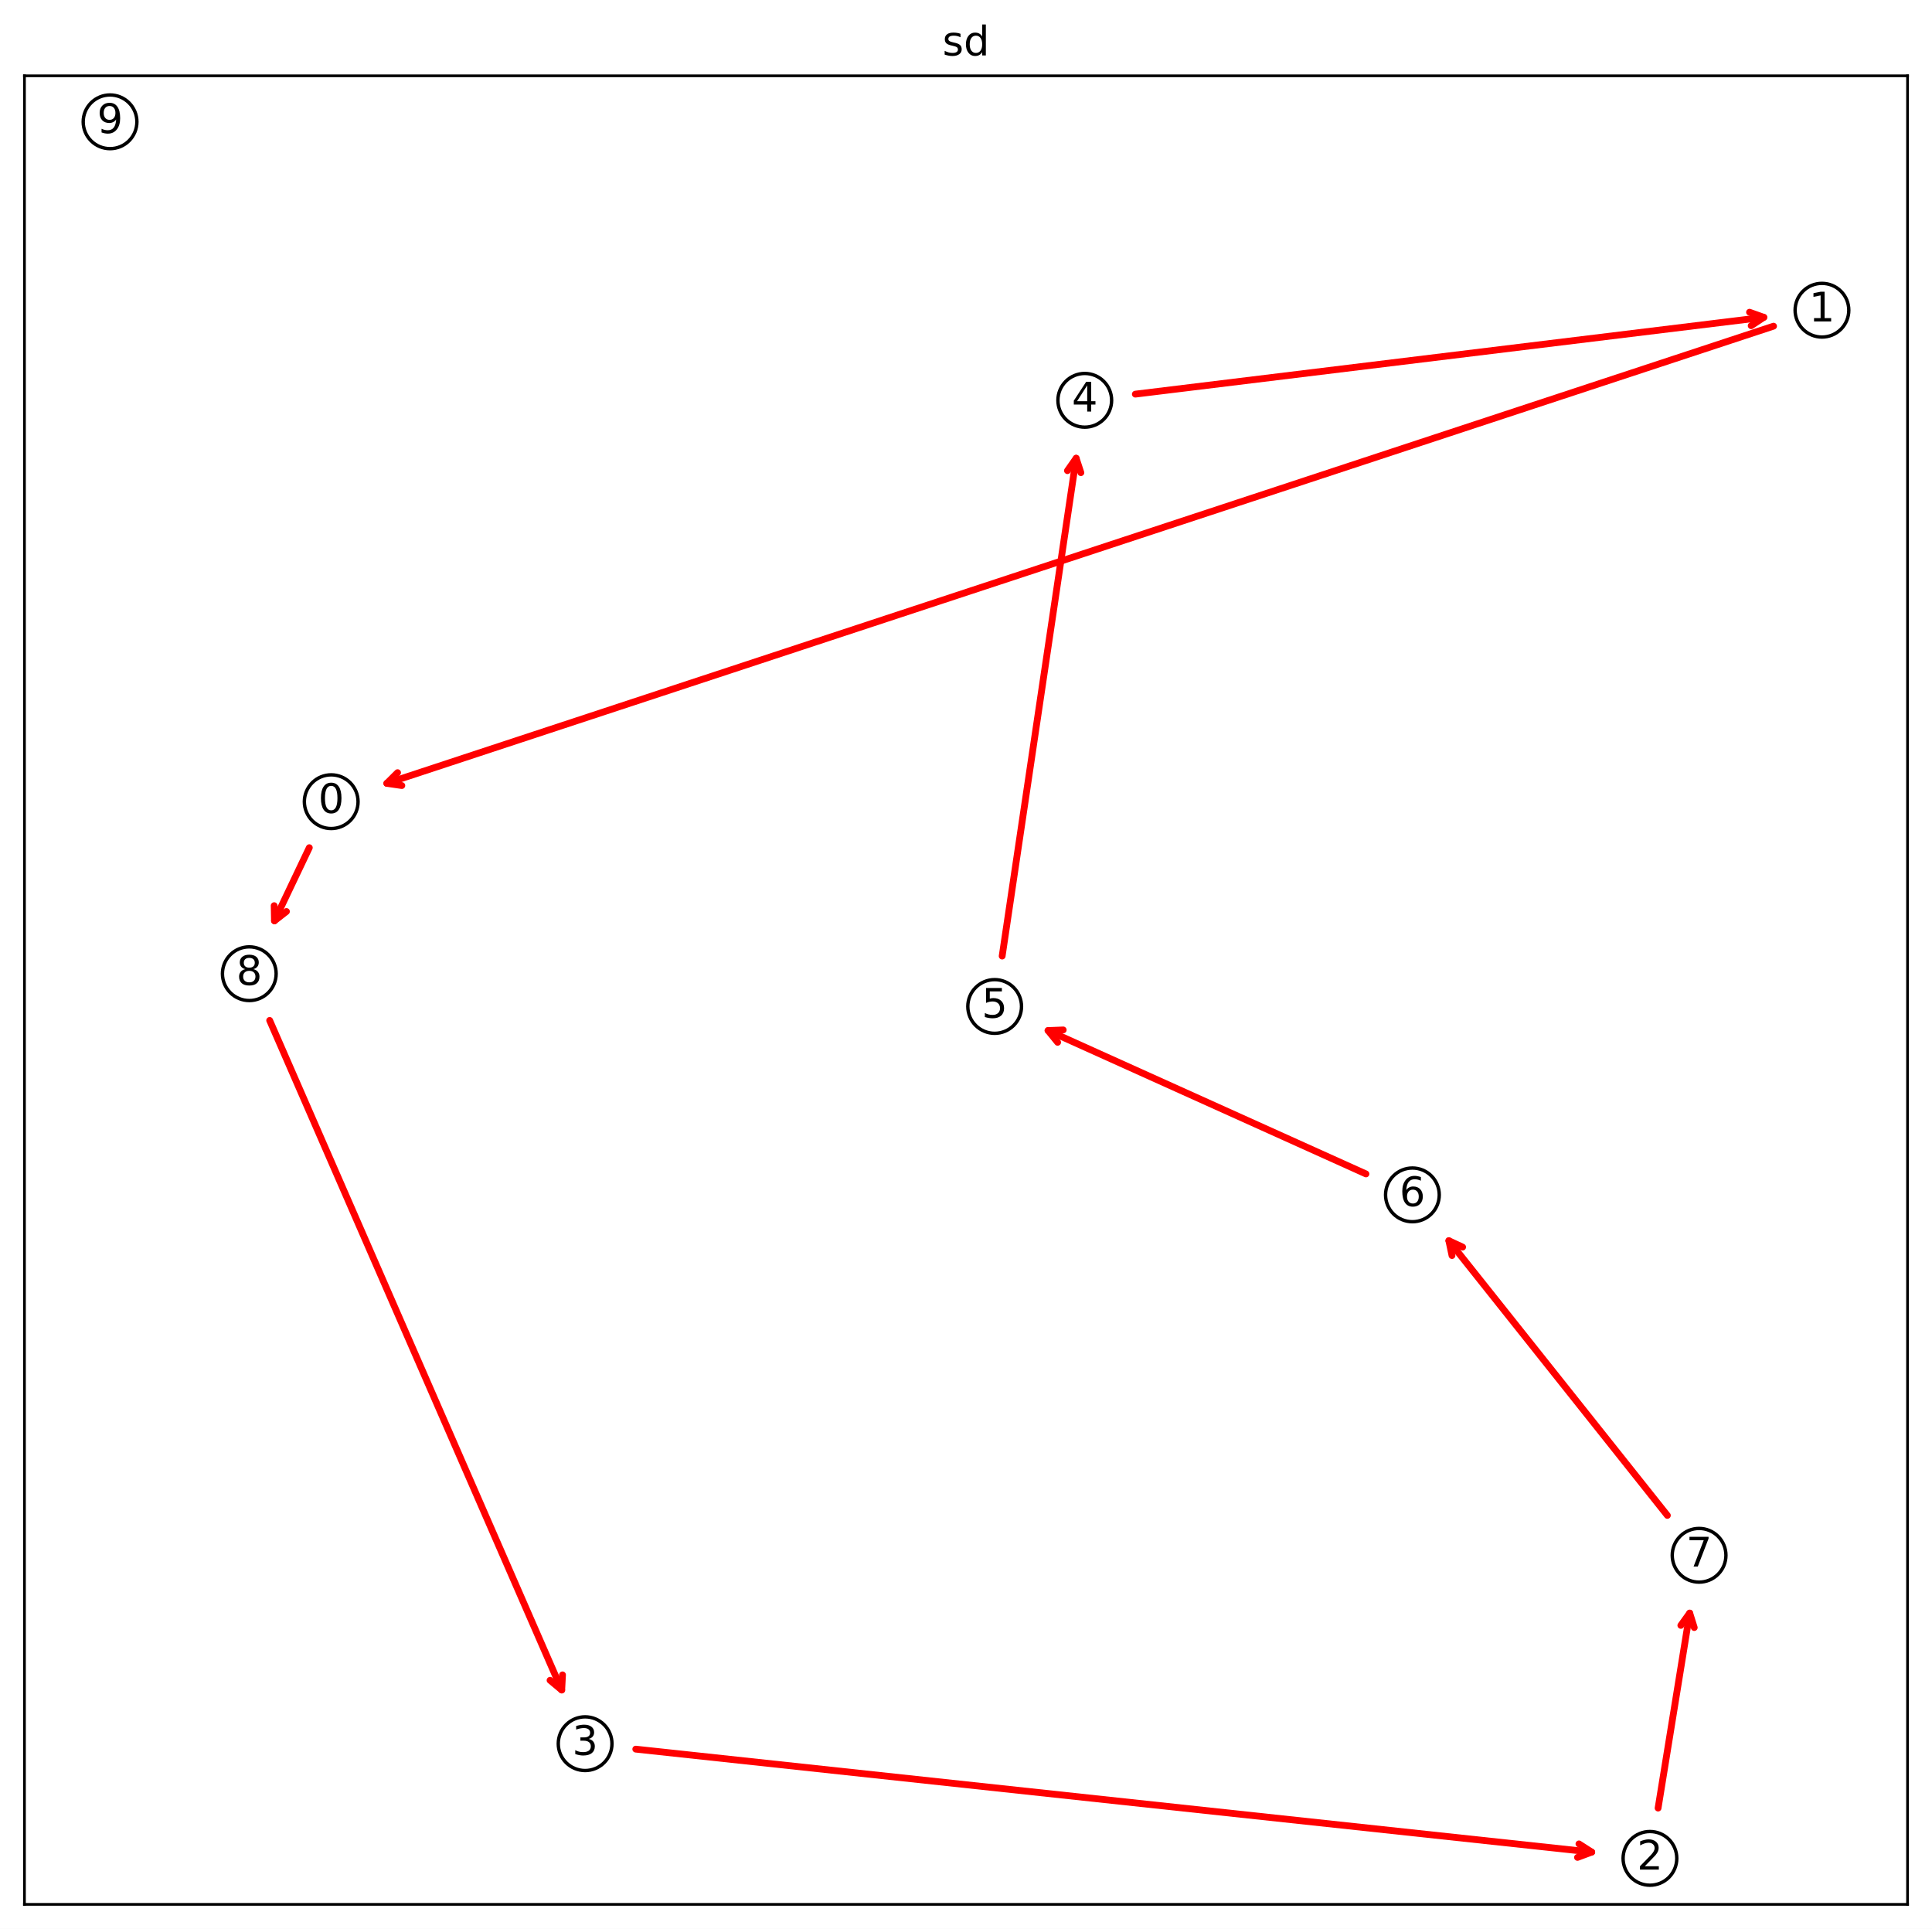
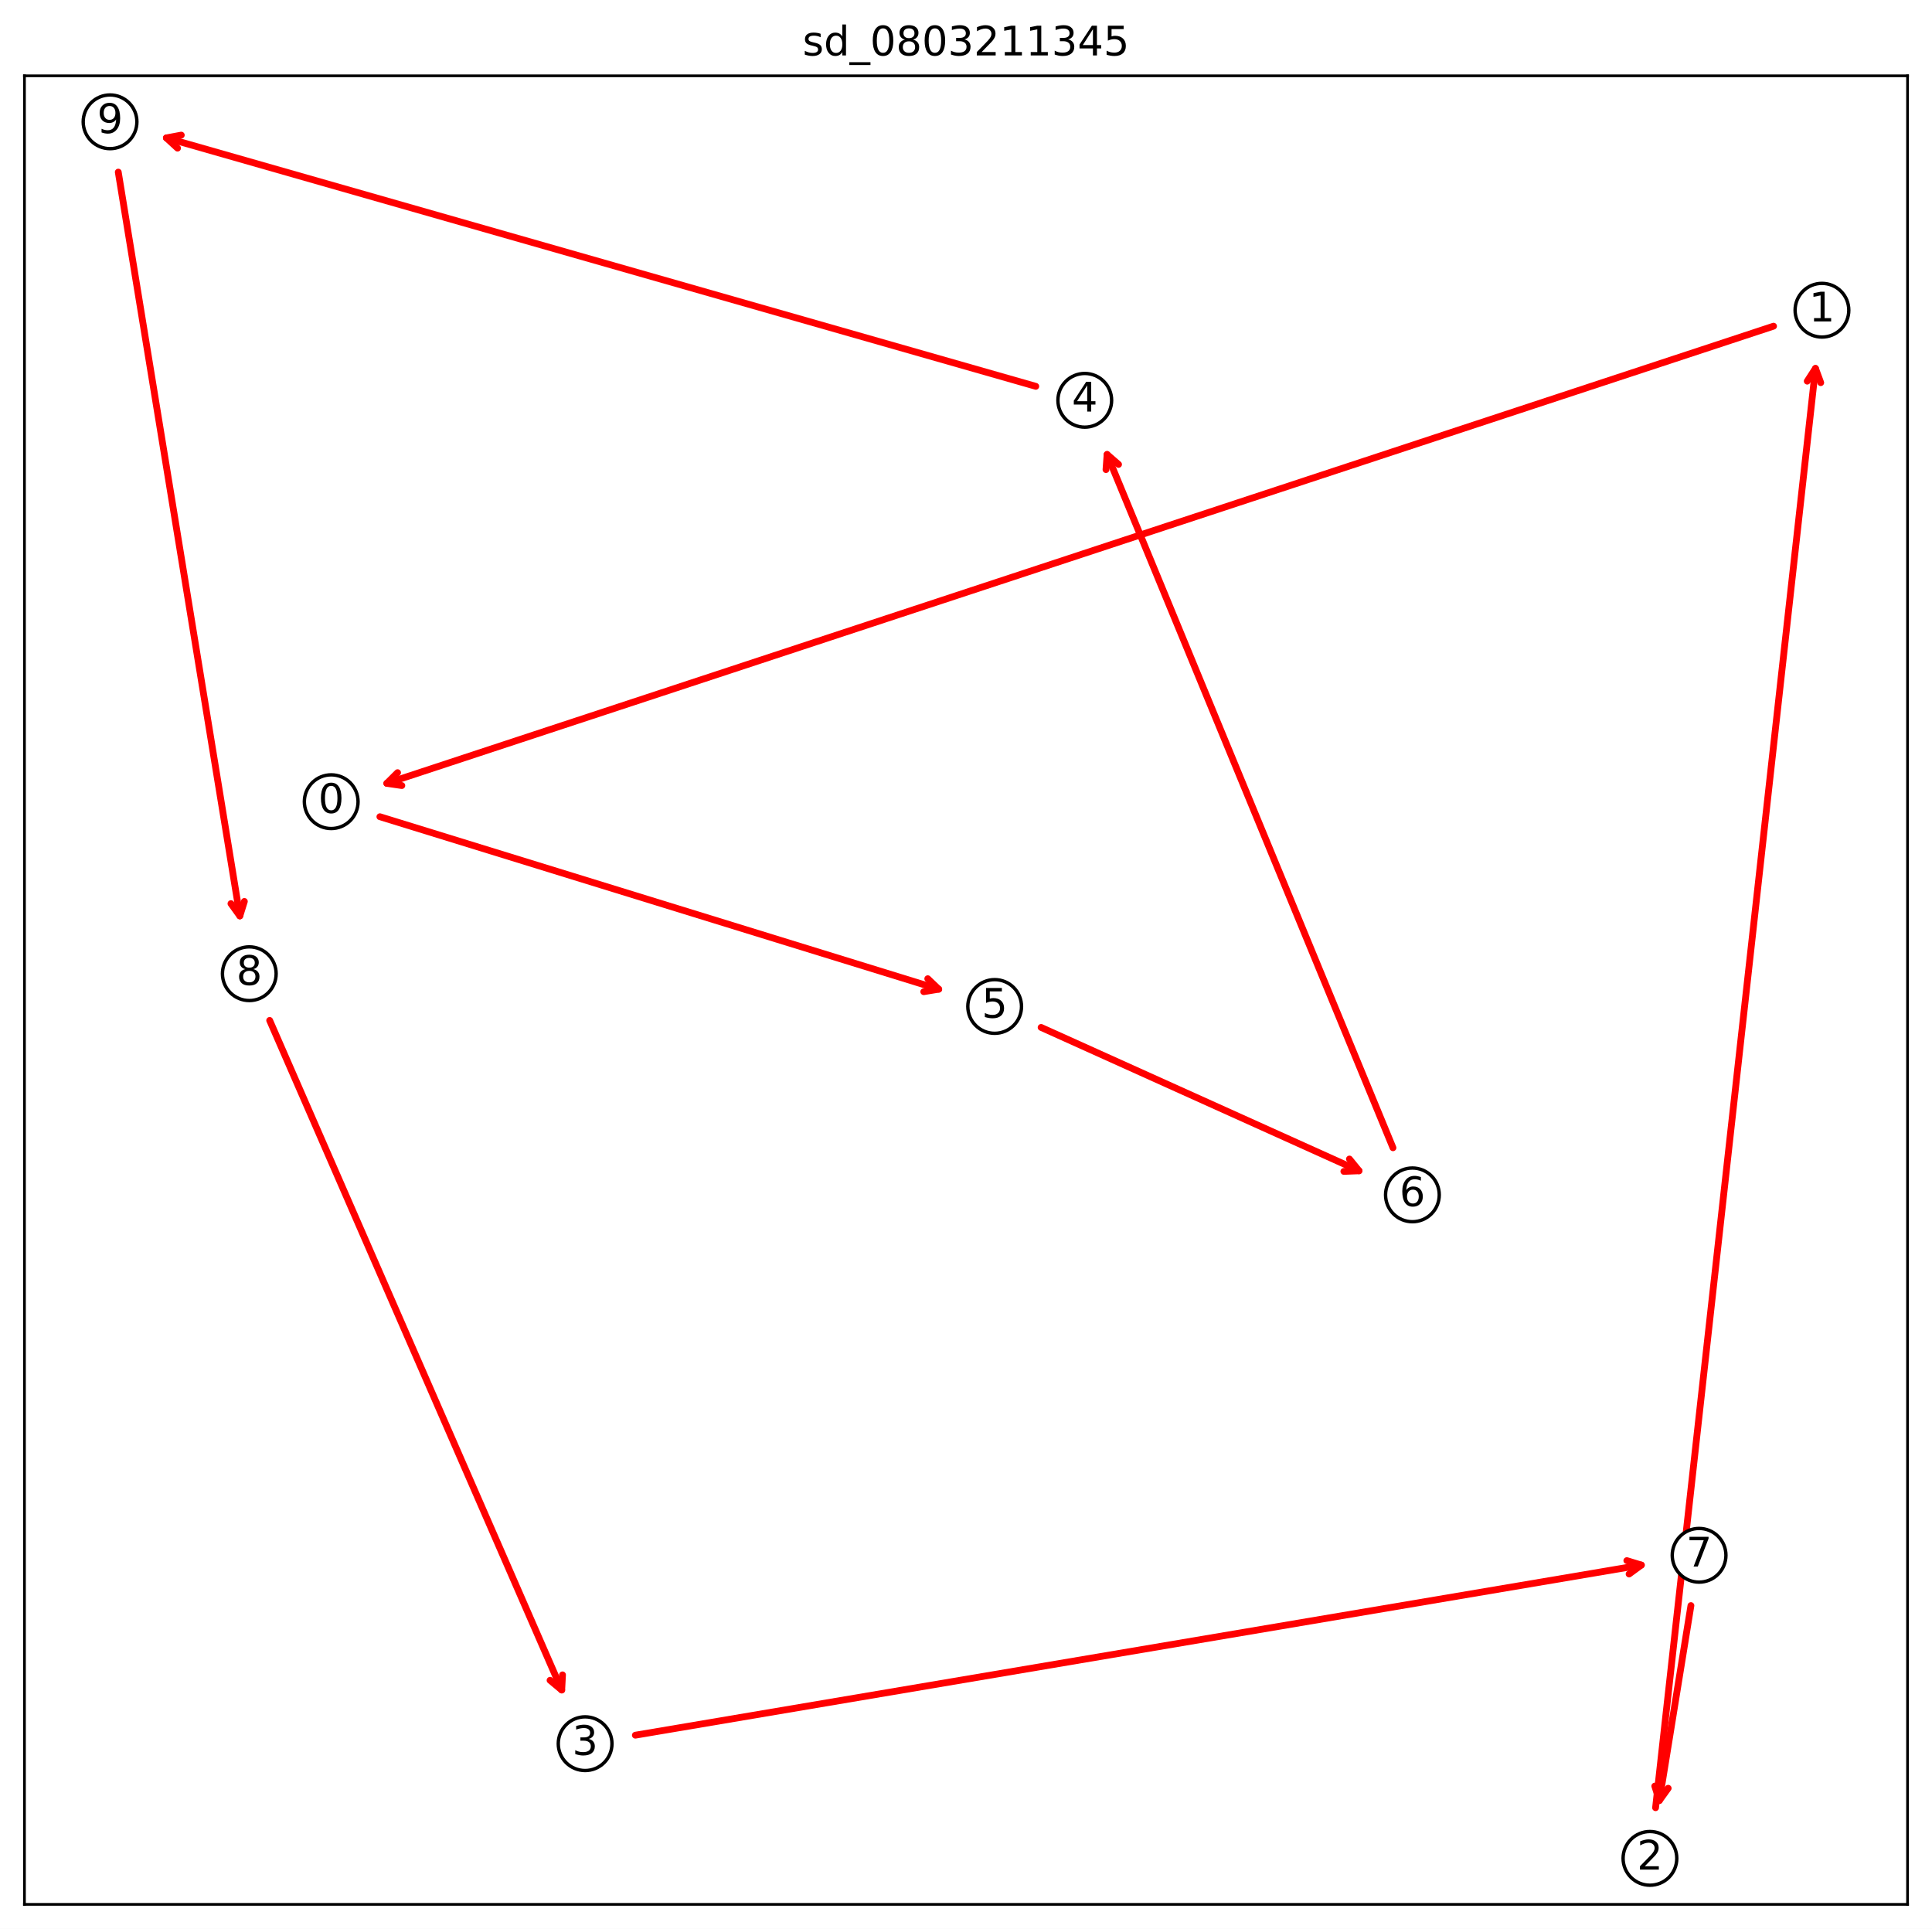
<svg xmlns="http://www.w3.org/2000/svg" xmlns:xlink="http://www.w3.org/1999/xlink" width="568.8pt" height="567.838pt" viewBox="0 0 568.8 567.838" version="1.1">
  <defs>
    <style type="text/css">*{stroke-linejoin: round; stroke-linecap: butt}</style>
  </defs>
  <g id="figure_1">
    <g id="patch_1">
      <path d="M 0 567.838  L 568.8 567.838  L 568.8 0  L 0 0  z " style="fill: #ffffff" />
    </g>
    <g id="axes_1">
      <g id="patch_2">
        <path d="M 7.2 560.638  L 561.6 560.638  L 561.6 22.318  L 7.2 22.318  z " style="fill: #ffffff" />
      </g>
      <g id="matplotlib.axis_1" />
      <g id="matplotlib.axis_2" />
      <g id="patch_3">
-         <path d="M 91.062 249.555  Q 85.453 261.333 80.806 271.093  " style="fill: none; stroke: #ff0000; stroke-width: 2; stroke-linecap: round" />
-         <path d="M 84.331 268.341  L 80.806 271.093  L 80.72 266.622  " style="fill: none; stroke: #ff0000; stroke-width: 2; stroke-linecap: round" />
+         <path d="M 111.843 240.438  Q 195.176 266.158 276.373 291.219  " style="fill: none; stroke: #ff0000; stroke-width: 2; stroke-linecap: round" />
+         <path d="M 273.14 288.128  L 276.373 291.219  L 271.961 291.95  " style="fill: none; stroke: #ff0000; stroke-width: 2; stroke-linecap: round" />
      </g>
      <g id="patch_4">
+         <path d="M 306.513 302.467  Q 354.332 324.033 400.113 344.679  " style="fill: none; stroke: #ff0000; stroke-width: 2; stroke-linecap: round" />
+         <path d="M 397.289 341.212  L 400.113 344.679  L 395.645 344.858  " style="fill: none; stroke: #ff0000; stroke-width: 2; stroke-linecap: round" />
+       </g>
+       <g id="patch_5">
+         <path d="M 410.108 337.899  Q 367.597 234.81 325.939 133.789  " style="fill: none; stroke: #ff0000; stroke-width: 2; stroke-linecap: round" />
+         <path d="M 325.615 138.249  L 325.939 133.789  L 329.313 136.724  " style="fill: none; stroke: #ff0000; stroke-width: 2; stroke-linecap: round" />
+       </g>
+       <g id="patch_6">
+         <path d="M 304.947 113.732  Q 175.887 76.857 48.977 40.597  " style="fill: none; stroke: #ff0000; stroke-width: 2; stroke-linecap: round" />
+         <path d="M 52.273 43.619  L 48.977 40.597  L 53.372 39.773  " style="fill: none; stroke: #ff0000; stroke-width: 2; stroke-linecap: round" />
+       </g>
+       <g id="patch_7">
+         <path d="M 34.82 50.667  Q 52.898 161.259 70.615 269.645  " style="fill: none; stroke: #ff0000; stroke-width: 2; stroke-linecap: round" />
+         <path d="M 71.943 265.375  L 70.615 269.645  L 67.996 266.02  " style="fill: none; stroke: #ff0000; stroke-width: 2; stroke-linecap: round" />
+       </g>
+       <g id="patch_8">
        <path d="M 79.392 300.404  Q 122.831 399.996 165.376 497.538  " style="fill: none; stroke: #ff0000; stroke-width: 2; stroke-linecap: round" />
        <path d="M 165.61 493.072  L 165.376 497.538  L 161.944 494.671  " style="fill: none; stroke: #ff0000; stroke-width: 2; stroke-linecap: round" />
      </g>
-       <g id="patch_5">
-         <path d="M 187.176 514.94  Q 329.012 530.215 468.624 545.25  " style="fill: none; stroke: #ff0000; stroke-width: 2; stroke-linecap: round" />
-         <path d="M 464.861 542.833  L 468.624 545.25  L 464.433 546.81  " style="fill: none; stroke: #ff0000; stroke-width: 2; stroke-linecap: round" />
-       </g>
-       <g id="patch_6">
-         <path d="M 488.16 532.291  Q 492.993 502.482 497.469 474.881  " style="fill: none; stroke: #ff0000; stroke-width: 2; stroke-linecap: round" />
-         <path d="M 494.855 478.509  L 497.469 474.881  L 498.803 479.149  " style="fill: none; stroke: #ff0000; stroke-width: 2; stroke-linecap: round" />
-       </g>
-       <g id="patch_7">
-         <path d="M 490.891 446.132  Q 458.028 404.819 426.557 365.256  " style="fill: none; stroke: #ff0000; stroke-width: 2; stroke-linecap: round" />
-         <path d="M 427.482 369.632  L 426.557 365.256  L 430.613 367.142  " style="fill: none; stroke: #ff0000; stroke-width: 2; stroke-linecap: round" />
-       </g>
-       <g id="patch_8">
-         <path d="M 402.153 345.599  Q 354.334 324.033 308.553 303.387  " style="fill: none; stroke: #ff0000; stroke-width: 2; stroke-linecap: round" />
-         <path d="M 311.377 306.855  L 308.553 303.387  L 313.021 303.208  " style="fill: none; stroke: #ff0000; stroke-width: 2; stroke-linecap: round" />
-       </g>
      <g id="patch_9">
-         <path d="M 295.046 281.464  Q 306.103 207.076 316.832 134.9  " style="fill: none; stroke: #ff0000; stroke-width: 2; stroke-linecap: round" />
-         <path d="M 314.266 138.562  L 316.832 134.9  L 318.222 139.151  " style="fill: none; stroke: #ff0000; stroke-width: 2; stroke-linecap: round" />
+         <path d="M 187.056 510.833  Q 336.247 485.602 483.233 460.745  " style="fill: none; stroke: #ff0000; stroke-width: 2; stroke-linecap: round" />
+         <path d="M 478.956 459.44  L 483.233 460.745  L 479.623 463.384  " style="fill: none; stroke: #ff0000; stroke-width: 2; stroke-linecap: round" />
      </g>
      <g id="patch_10">
-         <path d="M 334.252 116.032  Q 427.882 104.588 519.291 93.416  " style="fill: none; stroke: #ff0000; stroke-width: 2; stroke-linecap: round" />
-         <path d="M 515.078 91.916  L 519.291 93.416  L 515.564 95.887  " style="fill: none; stroke: #ff0000; stroke-width: 2; stroke-linecap: round" />
+         <path d="M 497.827 472.675  Q 492.993 502.484 488.517 530.085  " style="fill: none; stroke: #ff0000; stroke-width: 2; stroke-linecap: round" />
+         <path d="M 491.132 526.457  L 488.517 530.085  L 487.183 525.816  " style="fill: none; stroke: #ff0000; stroke-width: 2; stroke-linecap: round" />
      </g>
      <g id="patch_11">
+         <path d="M 487.415 532.188  Q 511.079 319.212 534.496 108.458  " style="fill: none; stroke: #ff0000; stroke-width: 2; stroke-linecap: round" />
+         <path d="M 532.067 112.213  L 534.496 108.458  L 536.042 112.654  " style="fill: none; stroke: #ff0000; stroke-width: 2; stroke-linecap: round" />
+       </g>
+       <g id="patch_12">
        <path d="M 522.152 96.022  Q 316.954 163.67 113.879 230.618  " style="fill: none; stroke: #ff0000; stroke-width: 2; stroke-linecap: round" />
        <path d="M 118.304 231.265  L 113.879 230.618  L 117.052 227.466  " style="fill: none; stroke: #ff0000; stroke-width: 2; stroke-linecap: round" />
      </g>
-       <g id="patch_12">
+       <g id="patch_13">
        <path d="M 7.2 560.638  L 7.2 22.318  " style="fill: none; stroke: #000000; stroke-width: 0.8; stroke-linejoin: miter; stroke-linecap: square" />
      </g>
-       <g id="patch_13">
+       <g id="patch_14">
        <path d="M 561.6 560.638  L 561.6 22.318  " style="fill: none; stroke: #000000; stroke-width: 0.8; stroke-linejoin: miter; stroke-linecap: square" />
      </g>
-       <g id="patch_14">
+       <g id="patch_15">
        <path d="M 7.2 560.638  L 561.6 560.638  " style="fill: none; stroke: #000000; stroke-width: 0.8; stroke-linejoin: miter; stroke-linecap: square" />
      </g>
-       <g id="patch_15">
+       <g id="patch_16">
        <path d="M 7.2 22.318  L 561.6 22.318  " style="fill: none; stroke: #000000; stroke-width: 0.8; stroke-linejoin: miter; stroke-linecap: square" />
      </g>
      <g id="PathCollection_1">
        <defs>
-           <path id="m304e640a51" d="M 0 7.906  C 2.097 7.906 4.108 7.073 5.59 5.59  C 7.073 4.108 7.906 2.097 7.906 0  C 7.906 -2.097 7.073 -4.108 5.59 -5.59  C 4.108 -7.073 2.097 -7.906 0 -7.906  C -2.097 -7.906 -4.108 -7.073 -5.59 -5.59  C -7.073 -4.108 -7.906 -2.097 -7.906 0  C -7.906 2.097 -7.073 4.108 -5.59 5.59  C -4.108 7.073 -2.097 7.906 0 7.906  z " style="stroke: #000000" />
+           <path id="mdb6340481f" d="M 0 7.906  C 2.097 7.906 4.108 7.073 5.59 5.59  C 7.073 4.108 7.906 2.097 7.906 0  C 7.906 -2.097 7.073 -4.108 5.59 -5.59  C 4.108 -7.073 2.097 -7.906 0 -7.906  C -2.097 -7.906 -4.108 -7.073 -5.59 -5.59  C -7.073 -4.108 -7.906 -2.097 -7.906 0  C -7.906 2.097 -7.073 4.108 -5.59 5.59  C -4.108 7.073 -2.097 7.906 0 7.906  z " style="stroke: #000000" />
        </defs>
-         <g clip-path="url(#p62810bb80d)">
-           <use xlink:href="#m304e640a51" x="97.51" y="236.014" style="fill: #ffffff; stroke: #000000" />
-           <use xlink:href="#m304e640a51" x="536.4" y="91.325" style="fill: #ffffff; stroke: #000000" />
-           <use xlink:href="#m304e640a51" x="485.759" y="547.095" style="fill: #ffffff; stroke: #000000" />
-           <use xlink:href="#m304e640a51" x="172.266" y="513.335" style="fill: #ffffff; stroke: #000000" />
-           <use xlink:href="#m304e640a51" x="319.367" y="117.851" style="fill: #ffffff; stroke: #000000" />
-           <use xlink:href="#m304e640a51" x="292.84" y="296.301" style="fill: #ffffff; stroke: #000000" />
-           <use xlink:href="#m304e640a51" x="415.826" y="351.765" style="fill: #ffffff; stroke: #000000" />
-           <use xlink:href="#m304e640a51" x="500.228" y="457.87" style="fill: #ffffff; stroke: #000000" />
-           <use xlink:href="#m304e640a51" x="73.395" y="286.655" style="fill: #ffffff; stroke: #000000" />
-           <use xlink:href="#m304e640a51" x="32.4" y="35.861" style="fill: #ffffff; stroke: #000000" />
+         <g clip-path="url(#p27588df22a)">
+           <use xlink:href="#mdb6340481f" x="97.51" y="236.014" style="fill: #ffffff; stroke: #000000" />
+           <use xlink:href="#mdb6340481f" x="536.4" y="91.325" style="fill: #ffffff; stroke: #000000" />
+           <use xlink:href="#mdb6340481f" x="485.759" y="547.095" style="fill: #ffffff; stroke: #000000" />
+           <use xlink:href="#mdb6340481f" x="172.266" y="513.335" style="fill: #ffffff; stroke: #000000" />
+           <use xlink:href="#mdb6340481f" x="319.367" y="117.851" style="fill: #ffffff; stroke: #000000" />
+           <use xlink:href="#mdb6340481f" x="292.84" y="296.301" style="fill: #ffffff; stroke: #000000" />
+           <use xlink:href="#mdb6340481f" x="415.826" y="351.765" style="fill: #ffffff; stroke: #000000" />
+           <use xlink:href="#mdb6340481f" x="500.228" y="457.87" style="fill: #ffffff; stroke: #000000" />
+           <use xlink:href="#mdb6340481f" x="73.395" y="286.655" style="fill: #ffffff; stroke: #000000" />
+           <use xlink:href="#mdb6340481f" x="32.4" y="35.861" style="fill: #ffffff; stroke: #000000" />
        </g>
      </g>
      <g id="text_1">
-         <g transform="translate(277.4653 16.31812) scale(0.12 -0.12)">
+         <g transform="translate(236.2903 16.31812) scale(0.12 -0.12)">
          <defs>
            <path id="DejaVuSans-73" d="M 2834 3397  L 2834 2853  Q 2591 2978 2328 3040  Q 2066 3103 1784 3103  Q 1356 3103 1142 2972  Q 928 2841 928 2578  Q 928 2378 1081 2264  Q 1234 2150 1697 2047  L 1894 2003  Q 2506 1872 2764 1633  Q 3022 1394 3022 966  Q 3022 478 2636 193  Q 2250 -91 1575 -91  Q 1294 -91 989 -36  Q 684 19 347 128  L 347 722  Q 666 556 975 473  Q 1284 391 1588 391  Q 1994 391 2212 530  Q 2431 669 2431 922  Q 2431 1156 2273 1281  Q 2116 1406 1581 1522  L 1381 1569  Q 847 1681 609 1914  Q 372 2147 372 2553  Q 372 3047 722 3315  Q 1072 3584 1716 3584  Q 2034 3584 2315 3537  Q 2597 3491 2834 3397  z " transform="scale(0.015625)" />
            <path id="DejaVuSans-64" d="M 2906 2969  L 2906 4863  L 3481 4863  L 3481 0  L 2906 0  L 2906 525  Q 2725 213 2448 61  Q 2172 -91 1784 -91  Q 1150 -91 751 415  Q 353 922 353 1747  Q 353 2572 751 3078  Q 1150 3584 1784 3584  Q 2172 3584 2448 3432  Q 2725 3281 2906 2969  z M 947 1747  Q 947 1113 1208 752  Q 1469 391 1925 391  Q 2381 391 2643 752  Q 2906 1113 2906 1747  Q 2906 2381 2643 2742  Q 2381 3103 1925 3103  Q 1469 3103 1208 2742  Q 947 2381 947 1747  z " transform="scale(0.015625)" />
+             <path id="DejaVuSans-5f" d="M 3263 -1063  L 3263 -1509  L -63 -1509  L -63 -1063  L 3263 -1063  z " transform="scale(0.015625)" />
+             <path id="DejaVuSans-30" d="M 2034 4250  Q 1547 4250 1301 3770  Q 1056 3291 1056 2328  Q 1056 1369 1301 889  Q 1547 409 2034 409  Q 2525 409 2770 889  Q 3016 1369 3016 2328  Q 3016 3291 2770 3770  Q 2525 4250 2034 4250  z M 2034 4750  Q 2819 4750 3233 4129  Q 3647 3509 3647 2328  Q 3647 1150 3233 529  Q 2819 -91 2034 -91  Q 1250 -91 836 529  Q 422 1150 422 2328  Q 422 3509 836 4129  Q 1250 4750 2034 4750  z " transform="scale(0.015625)" />
+             <path id="DejaVuSans-38" d="M 2034 2216  Q 1584 2216 1326 1975  Q 1069 1734 1069 1313  Q 1069 891 1326 650  Q 1584 409 2034 409  Q 2484 409 2743 651  Q 3003 894 3003 1313  Q 3003 1734 2745 1975  Q 2488 2216 2034 2216  z M 1403 2484  Q 997 2584 770 2862  Q 544 3141 544 3541  Q 544 4100 942 4425  Q 1341 4750 2034 4750  Q 2731 4750 3128 4425  Q 3525 4100 3525 3541  Q 3525 3141 3298 2862  Q 3072 2584 2669 2484  Q 3125 2378 3379 2068  Q 3634 1759 3634 1313  Q 3634 634 3220 271  Q 2806 -91 2034 -91  Q 1263 -91 848 271  Q 434 634 434 1313  Q 434 1759 690 2068  Q 947 2378 1403 2484  z M 1172 3481  Q 1172 3119 1398 2916  Q 1625 2713 2034 2713  Q 2441 2713 2670 2916  Q 2900 3119 2900 3481  Q 2900 3844 2670 4047  Q 2441 4250 2034 4250  Q 1625 4250 1398 4047  Q 1172 3844 1172 3481  z " transform="scale(0.015625)" />
+             <path id="DejaVuSans-33" d="M 2597 2516  Q 3050 2419 3304 2112  Q 3559 1806 3559 1356  Q 3559 666 3084 287  Q 2609 -91 1734 -91  Q 1441 -91 1130 -33  Q 819 25 488 141  L 488 750  Q 750 597 1062 519  Q 1375 441 1716 441  Q 2309 441 2620 675  Q 2931 909 2931 1356  Q 2931 1769 2642 2001  Q 2353 2234 1838 2234  L 1294 2234  L 1294 2753  L 1863 2753  Q 2328 2753 2575 2939  Q 2822 3125 2822 3475  Q 2822 3834 2567 4026  Q 2313 4219 1838 4219  Q 1578 4219 1281 4162  Q 984 4106 628 3988  L 628 4550  Q 988 4650 1302 4700  Q 1616 4750 1894 4750  Q 2613 4750 3031 4423  Q 3450 4097 3450 3541  Q 3450 3153 3228 2886  Q 3006 2619 2597 2516  z " transform="scale(0.015625)" />
+             <path id="DejaVuSans-32" d="M 1228 531  L 3431 531  L 3431 0  L 469 0  L 469 531  Q 828 903 1448 1529  Q 2069 2156 2228 2338  Q 2531 2678 2651 2914  Q 2772 3150 2772 3378  Q 2772 3750 2511 3984  Q 2250 4219 1831 4219  Q 1534 4219 1204 4116  Q 875 4013 500 3803  L 500 4441  Q 881 4594 1212 4672  Q 1544 4750 1819 4750  Q 2544 4750 2975 4387  Q 3406 4025 3406 3419  Q 3406 3131 3298 2873  Q 3191 2616 2906 2266  Q 2828 2175 2409 1742  Q 1991 1309 1228 531  z " transform="scale(0.015625)" />
+             <path id="DejaVuSans-31" d="M 794 531  L 1825 531  L 1825 4091  L 703 3866  L 703 4441  L 1819 4666  L 2450 4666  L 2450 531  L 3481 531  L 3481 0  L 794 0  L 794 531  z " transform="scale(0.015625)" />
+             <path id="DejaVuSans-34" d="M 2419 4116  L 825 1625  L 2419 1625  L 2419 4116  z M 2253 4666  L 3047 4666  L 3047 1625  L 3713 1625  L 3713 1100  L 3047 1100  L 3047 0  L 2419 0  L 2419 1100  L 313 1100  L 313 1709  L 2253 4666  z " transform="scale(0.015625)" />
+             <path id="DejaVuSans-35" d="M 691 4666  L 3169 4666  L 3169 4134  L 1269 4134  L 1269 2991  Q 1406 3038 1543 3061  Q 1681 3084 1819 3084  Q 2600 3084 3056 2656  Q 3513 2228 3513 1497  Q 3513 744 3044 326  Q 2575 -91 1722 -91  Q 1428 -91 1123 -41  Q 819 9 494 109  L 494 744  Q 775 591 1075 516  Q 1375 441 1709 441  Q 2250 441 2565 725  Q 2881 1009 2881 1497  Q 2881 1984 2565 2268  Q 2250 2553 1709 2553  Q 1456 2553 1204 2497  Q 953 2441 691 2322  L 691 4666  z " transform="scale(0.015625)" />
          </defs>
          <use xlink:href="#DejaVuSans-73" />
          <use xlink:href="#DejaVuSans-64" transform="translate(52.09961 0)" />
+           <use xlink:href="#DejaVuSans-5f" transform="translate(115.5762 0)" />
+           <use xlink:href="#DejaVuSans-30" transform="translate(165.5762 0)" />
+           <use xlink:href="#DejaVuSans-38" transform="translate(229.1992 0)" />
+           <use xlink:href="#DejaVuSans-30" transform="translate(292.8223 0)" />
+           <use xlink:href="#DejaVuSans-33" transform="translate(356.4453 0)" />
+           <use xlink:href="#DejaVuSans-32" transform="translate(420.0684 0)" />
+           <use xlink:href="#DejaVuSans-31" transform="translate(483.6914 0)" />
+           <use xlink:href="#DejaVuSans-31" transform="translate(547.3145 0)" />
+           <use xlink:href="#DejaVuSans-33" transform="translate(610.9375 0)" />
+           <use xlink:href="#DejaVuSans-34" transform="translate(674.5605 0)" />
+           <use xlink:href="#DejaVuSans-35" transform="translate(738.1836 0)" />
        </g>
      </g>
      <g id="text_2">
        <g transform="translate(93.69255 239.3253) scale(0.12 -0.12)">
-           <defs>
-             <path id="DejaVuSans-30" d="M 2034 4250  Q 1547 4250 1301 3770  Q 1056 3291 1056 2328  Q 1056 1369 1301 889  Q 1547 409 2034 409  Q 2525 409 2770 889  Q 3016 1369 3016 2328  Q 3016 3291 2770 3770  Q 2525 4250 2034 4250  z M 2034 4750  Q 2819 4750 3233 4129  Q 3647 3509 3647 2328  Q 3647 1150 3233 529  Q 2819 -91 2034 -91  Q 1250 -91 836 529  Q 422 1150 422 2328  Q 422 3509 836 4129  Q 1250 4750 2034 4750  z " transform="scale(0.015625)" />
-           </defs>
          <use xlink:href="#DejaVuSans-30" />
        </g>
      </g>
      <g id="text_3">
        <g transform="translate(532.5825 94.63626) scale(0.12 -0.12)">
-           <defs>
-             <path id="DejaVuSans-31" d="M 794 531  L 1825 531  L 1825 4091  L 703 3866  L 703 4441  L 1819 4666  L 2450 4666  L 2450 531  L 3481 531  L 3481 0  L 794 0  L 794 531  z " transform="scale(0.015625)" />
-           </defs>
          <use xlink:href="#DejaVuSans-31" />
        </g>
      </g>
      <g id="text_4">
        <g transform="translate(481.9414 550.4066) scale(0.12 -0.12)">
-           <defs>
-             <path id="DejaVuSans-32" d="M 1228 531  L 3431 531  L 3431 0  L 469 0  L 469 531  Q 828 903 1448 1529  Q 2069 2156 2228 2338  Q 2531 2678 2651 2914  Q 2772 3150 2772 3378  Q 2772 3750 2511 3984  Q 2250 4219 1831 4219  Q 1534 4219 1204 4116  Q 875 4013 500 3803  L 500 4441  Q 881 4594 1212 4672  Q 1544 4750 1819 4750  Q 2544 4750 2975 4387  Q 3406 4025 3406 3419  Q 3406 3131 3298 2873  Q 3191 2616 2906 2266  Q 2828 2175 2409 1742  Q 1991 1309 1228 531  z " transform="scale(0.015625)" />
-           </defs>
          <use xlink:href="#DejaVuSans-32" />
        </g>
      </g>
      <g id="text_5">
        <g transform="translate(168.4485 516.6458) scale(0.12 -0.12)">
-           <defs>
-             <path id="DejaVuSans-33" d="M 2597 2516  Q 3050 2419 3304 2112  Q 3559 1806 3559 1356  Q 3559 666 3084 287  Q 2609 -91 1734 -91  Q 1441 -91 1130 -33  Q 819 25 488 141  L 488 750  Q 750 597 1062 519  Q 1375 441 1716 441  Q 2309 441 2620 675  Q 2931 909 2931 1356  Q 2931 1769 2642 2001  Q 2353 2234 1838 2234  L 1294 2234  L 1294 2753  L 1863 2753  Q 2328 2753 2575 2939  Q 2822 3125 2822 3475  Q 2822 3834 2567 4026  Q 2313 4219 1838 4219  Q 1578 4219 1281 4162  Q 984 4106 628 3988  L 628 4550  Q 988 4650 1302 4700  Q 1616 4750 1894 4750  Q 2613 4750 3031 4423  Q 3450 4097 3450 3541  Q 3450 3153 3228 2886  Q 3006 2619 2597 2516  z " transform="scale(0.015625)" />
-           </defs>
          <use xlink:href="#DejaVuSans-33" />
        </g>
      </g>
      <g id="text_6">
        <g transform="translate(315.549 121.1626) scale(0.12 -0.12)">
-           <defs>
-             <path id="DejaVuSans-34" d="M 2419 4116  L 825 1625  L 2419 1625  L 2419 4116  z M 2253 4666  L 3047 4666  L 3047 1625  L 3713 1625  L 3713 1100  L 3047 1100  L 3047 0  L 2419 0  L 2419 1100  L 313 1100  L 313 1709  L 2253 4666  z " transform="scale(0.015625)" />
-           </defs>
          <use xlink:href="#DejaVuSans-34" />
        </g>
      </g>
      <g id="text_7">
        <g transform="translate(289.0227 299.6123) scale(0.12 -0.12)">
-           <defs>
-             <path id="DejaVuSans-35" d="M 691 4666  L 3169 4666  L 3169 4134  L 1269 4134  L 1269 2991  Q 1406 3038 1543 3061  Q 1681 3084 1819 3084  Q 2600 3084 3056 2656  Q 3513 2228 3513 1497  Q 3513 744 3044 326  Q 2575 -91 1722 -91  Q 1428 -91 1123 -41  Q 819 9 494 109  L 494 744  Q 775 591 1075 516  Q 1375 441 1709 441  Q 2250 441 2565 725  Q 2881 1009 2881 1497  Q 2881 1984 2565 2268  Q 2250 2553 1709 2553  Q 1456 2553 1204 2497  Q 953 2441 691 2322  L 691 4666  z " transform="scale(0.015625)" />
-           </defs>
          <use xlink:href="#DejaVuSans-35" />
        </g>
      </g>
      <g id="text_8">
        <g transform="translate(412.0083 355.0765) scale(0.12 -0.12)">
          <defs>
            <path id="DejaVuSans-36" d="M 2113 2584  Q 1688 2584 1439 2293  Q 1191 2003 1191 1497  Q 1191 994 1439 701  Q 1688 409 2113 409  Q 2538 409 2786 701  Q 3034 994 3034 1497  Q 3034 2003 2786 2293  Q 2538 2584 2113 2584  z M 3366 4563  L 3366 3988  Q 3128 4100 2886 4159  Q 2644 4219 2406 4219  Q 1781 4219 1451 3797  Q 1122 3375 1075 2522  Q 1259 2794 1537 2939  Q 1816 3084 2150 3084  Q 2853 3084 3261 2657  Q 3669 2231 3669 1497  Q 3669 778 3244 343  Q 2819 -91 2113 -91  Q 1303 -91 875 529  Q 447 1150 447 2328  Q 447 3434 972 4092  Q 1497 4750 2381 4750  Q 2619 4750 2861 4703  Q 3103 4656 3366 4563  z " transform="scale(0.015625)" />
          </defs>
          <use xlink:href="#DejaVuSans-36" />
        </g>
      </g>
      <g id="text_9">
        <g transform="translate(496.4103 461.1817) scale(0.12 -0.12)">
          <defs>
            <path id="DejaVuSans-37" d="M 525 4666  L 3525 4666  L 3525 4397  L 1831 0  L 1172 0  L 2766 4134  L 525 4134  L 525 4666  z " transform="scale(0.015625)" />
          </defs>
          <use xlink:href="#DejaVuSans-37" />
        </g>
      </g>
      <g id="text_10">
        <g transform="translate(69.57771 289.9664) scale(0.12 -0.12)">
-           <defs>
-             <path id="DejaVuSans-38" d="M 2034 2216  Q 1584 2216 1326 1975  Q 1069 1734 1069 1313  Q 1069 891 1326 650  Q 1584 409 2034 409  Q 2484 409 2743 651  Q 3003 894 3003 1313  Q 3003 1734 2745 1975  Q 2488 2216 2034 2216  z M 1403 2484  Q 997 2584 770 2862  Q 544 3141 544 3541  Q 544 4100 942 4425  Q 1341 4750 2034 4750  Q 2731 4750 3128 4425  Q 3525 4100 3525 3541  Q 3525 3141 3298 2862  Q 3072 2584 2669 2484  Q 3125 2378 3379 2068  Q 3634 1759 3634 1313  Q 3634 634 3220 271  Q 2806 -91 2034 -91  Q 1263 -91 848 271  Q 434 634 434 1313  Q 434 1759 690 2068  Q 947 2378 1403 2484  z M 1172 3481  Q 1172 3119 1398 2916  Q 1625 2713 2034 2713  Q 2441 2713 2670 2916  Q 2900 3119 2900 3481  Q 2900 3844 2670 4047  Q 2441 4250 2034 4250  Q 1625 4250 1398 4047  Q 1172 3844 1172 3481  z " transform="scale(0.015625)" />
-           </defs>
          <use xlink:href="#DejaVuSans-38" />
        </g>
      </g>
      <g id="text_11">
        <g transform="translate(28.5825 39.17215) scale(0.12 -0.12)">
          <defs>
            <path id="DejaVuSans-39" d="M 703 97  L 703 672  Q 941 559 1184 500  Q 1428 441 1663 441  Q 2288 441 2617 861  Q 2947 1281 2994 2138  Q 2813 1869 2534 1725  Q 2256 1581 1919 1581  Q 1219 1581 811 2004  Q 403 2428 403 3163  Q 403 3881 828 4315  Q 1253 4750 1959 4750  Q 2769 4750 3195 4129  Q 3622 3509 3622 2328  Q 3622 1225 3098 567  Q 2575 -91 1691 -91  Q 1453 -91 1209 -44  Q 966 3 703 97  z M 1959 2075  Q 2384 2075 2632 2365  Q 2881 2656 2881 3163  Q 2881 3666 2632 3958  Q 2384 4250 1959 4250  Q 1534 4250 1286 3958  Q 1038 3666 1038 3163  Q 1038 2656 1286 2365  Q 1534 2075 1959 2075  z " transform="scale(0.015625)" />
          </defs>
          <use xlink:href="#DejaVuSans-39" />
        </g>
      </g>
    </g>
  </g>
  <defs>
-     <clipPath id="p62810bb80d">
+     <clipPath id="p27588df22a">
      <rect x="7.2" y="22.318" width="554.4" height="538.32" />
    </clipPath>
  </defs>
</svg>
